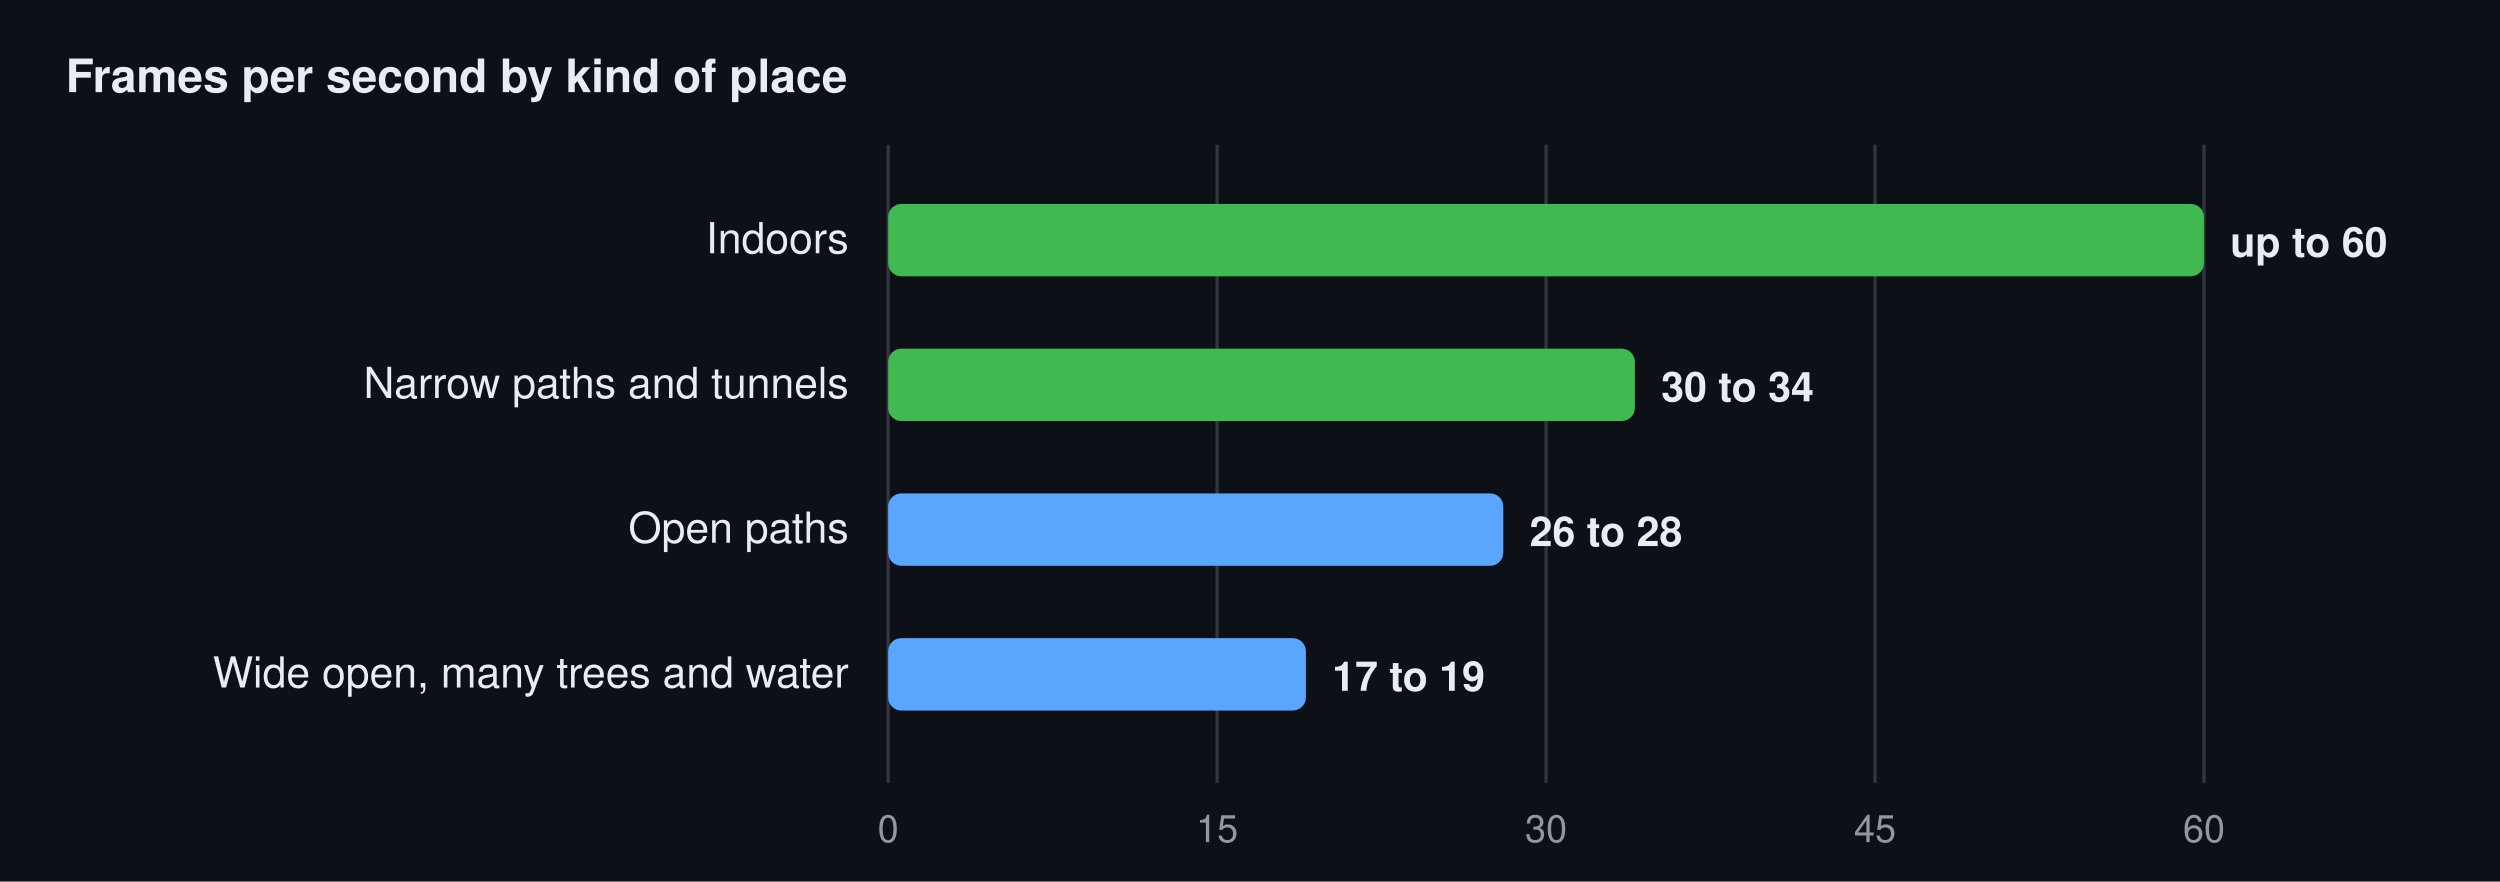
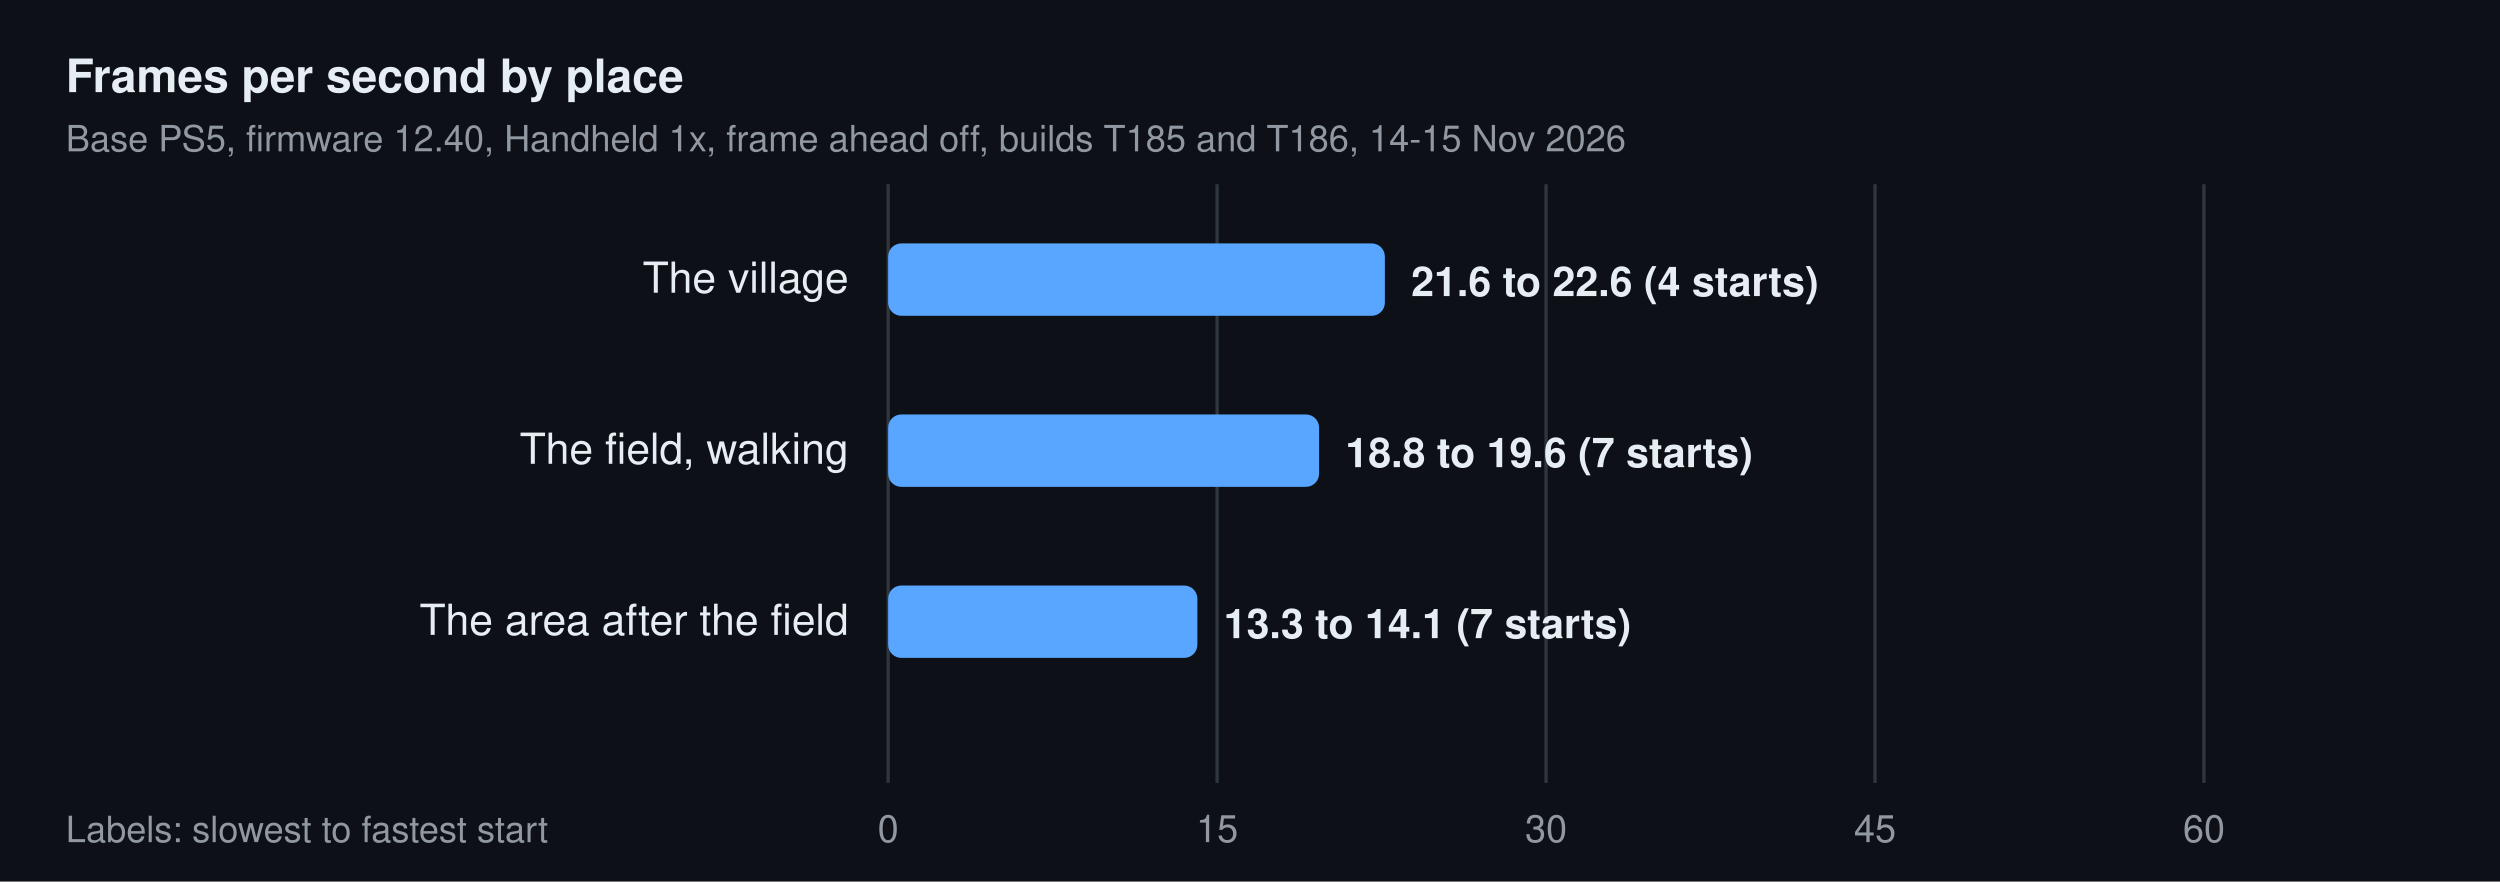
- <svg xmlns="http://www.w3.org/2000/svg" viewBox="0 0 760 268" width="760" height="268" role="img" aria-label="Frames per second by kind of place">
+ <svg xmlns="http://www.w3.org/2000/svg" viewBox="0 0 760 268" width="760" height="268" role="img" aria-label="Frames per second by place">
  <rect width="760" height="268" fill="#0d1117" />
-   <text x="20" y="28" font-family="-apple-system,Segoe UI,Helvetica,Arial,sans-serif" font-size="14" font-weight="600" fill="#e6edf3">Frames per second by kind of place</text>
-   <line x1="270" y1="44" x2="270" y2="238" stroke="#30363d" stroke-width="1" />
+   <text x="20" y="28" font-family="-apple-system,Segoe UI,Helvetica,Arial,sans-serif" font-size="14" font-weight="600" fill="#e6edf3">Frames per second by place</text>
+   <text x="20" y="46" font-family="-apple-system,Segoe UI,Helvetica,Arial,sans-serif" font-size="11" fill="#9198a1">Base PS5, firmware 12.40, Handheld 1x, frame ahead off, builds T185 and T186, 14-15 Nov 2026</text>
+   <line x1="270" y1="56" x2="270" y2="238" stroke="#30363d" stroke-width="1" />
  <text x="270" y="256" text-anchor="middle" font-family="-apple-system,Segoe UI,Helvetica,Arial,sans-serif" font-size="11.5" fill="#9198a1">0</text>
-   <line x1="370" y1="44" x2="370" y2="238" stroke="#30363d" stroke-width="1" />
+   <line x1="370" y1="56" x2="370" y2="238" stroke="#30363d" stroke-width="1" />
  <text x="370" y="256" text-anchor="middle" font-family="-apple-system,Segoe UI,Helvetica,Arial,sans-serif" font-size="11.5" fill="#9198a1">15</text>
-   <line x1="470" y1="44" x2="470" y2="238" stroke="#30363d" stroke-width="1" />
+   <line x1="470" y1="56" x2="470" y2="238" stroke="#30363d" stroke-width="1" />
  <text x="470" y="256" text-anchor="middle" font-family="-apple-system,Segoe UI,Helvetica,Arial,sans-serif" font-size="11.5" fill="#9198a1">30</text>
-   <line x1="570" y1="44" x2="570" y2="238" stroke="#30363d" stroke-width="1" />
+   <line x1="570" y1="56" x2="570" y2="238" stroke="#30363d" stroke-width="1" />
  <text x="570" y="256" text-anchor="middle" font-family="-apple-system,Segoe UI,Helvetica,Arial,sans-serif" font-size="11.5" fill="#9198a1">45</text>
-   <line x1="670" y1="44" x2="670" y2="238" stroke="#30363d" stroke-width="1" />
+   <line x1="670" y1="56" x2="670" y2="238" stroke="#30363d" stroke-width="1" />
  <text x="670" y="256" text-anchor="middle" font-family="-apple-system,Segoe UI,Helvetica,Arial,sans-serif" font-size="11.5" fill="#9198a1">60</text>
-   <text x="258" y="77" text-anchor="end" font-family="-apple-system,Segoe UI,Helvetica,Arial,sans-serif" font-size="13" fill="#e6edf3">Indoors</text>
-   <rect x="270" y="62" width="400" height="22" rx="4" fill="#3fb950" />
-   <text x="678" y="78" font-family="-apple-system,Segoe UI,Helvetica,Arial,sans-serif" font-size="12.5" font-weight="600" fill="#e6edf3">up to 60</text>
-   <text x="258" y="121" text-anchor="end" font-family="-apple-system,Segoe UI,Helvetica,Arial,sans-serif" font-size="13" fill="#e6edf3">Narrow paths and tunnels</text>
-   <rect x="270" y="106" width="227" height="22" rx="4" fill="#3fb950" />
-   <text x="505" y="122" font-family="-apple-system,Segoe UI,Helvetica,Arial,sans-serif" font-size="12.5" font-weight="600" fill="#e6edf3">30 to 34</text>
-   <text x="258" y="165" text-anchor="end" font-family="-apple-system,Segoe UI,Helvetica,Arial,sans-serif" font-size="13" fill="#e6edf3">Open paths</text>
-   <rect x="270" y="150" width="187" height="22" rx="4" fill="#58a6ff" />
-   <text x="465" y="166" font-family="-apple-system,Segoe UI,Helvetica,Arial,sans-serif" font-size="12.5" font-weight="600" fill="#e6edf3">26 to 28</text>
-   <text x="258" y="209" text-anchor="end" font-family="-apple-system,Segoe UI,Helvetica,Arial,sans-serif" font-size="13" fill="#e6edf3">Wide open, many trees and water</text>
-   <rect x="270" y="194" width="127" height="22" rx="4" fill="#58a6ff" />
-   <text x="405" y="210" font-family="-apple-system,Segoe UI,Helvetica,Arial,sans-serif" font-size="12.5" font-weight="600" fill="#e6edf3">17 to 19</text>
+   <text x="20" y="256" font-family="-apple-system,Segoe UI,Helvetica,Arial,sans-serif" font-size="11" fill="#9198a1">Labels: slowest to fastest start</text>
+   <text x="258" y="89" text-anchor="end" font-family="-apple-system,Segoe UI,Helvetica,Arial,sans-serif" font-size="13" fill="#e6edf3">The village</text>
+   <rect x="270" y="74" width="151" height="22" rx="4" fill="#58a6ff" />
+   <text x="429" y="90" font-family="-apple-system,Segoe UI,Helvetica,Arial,sans-serif" font-size="12.5" font-weight="600" fill="#e6edf3">21.6 to 22.6  (4 starts)</text>
+   <text x="258" y="141" text-anchor="end" font-family="-apple-system,Segoe UI,Helvetica,Arial,sans-serif" font-size="13" fill="#e6edf3">The field, walking</text>
+   <rect x="270" y="126" width="131" height="22" rx="4" fill="#58a6ff" />
+   <text x="409" y="142" font-family="-apple-system,Segoe UI,Helvetica,Arial,sans-serif" font-size="12.5" font-weight="600" fill="#e6edf3">18.8 to 19.6  (7 starts)</text>
+   <text x="258" y="193" text-anchor="end" font-family="-apple-system,Segoe UI,Helvetica,Arial,sans-serif" font-size="13" fill="#e6edf3">The area after the field</text>
+   <rect x="270" y="178" width="94" height="22" rx="4" fill="#58a6ff" />
+   <text x="372" y="194" font-family="-apple-system,Segoe UI,Helvetica,Arial,sans-serif" font-size="12.5" font-weight="600" fill="#e6edf3">13.3 to 14.1  (7 starts)</text>
</svg>
